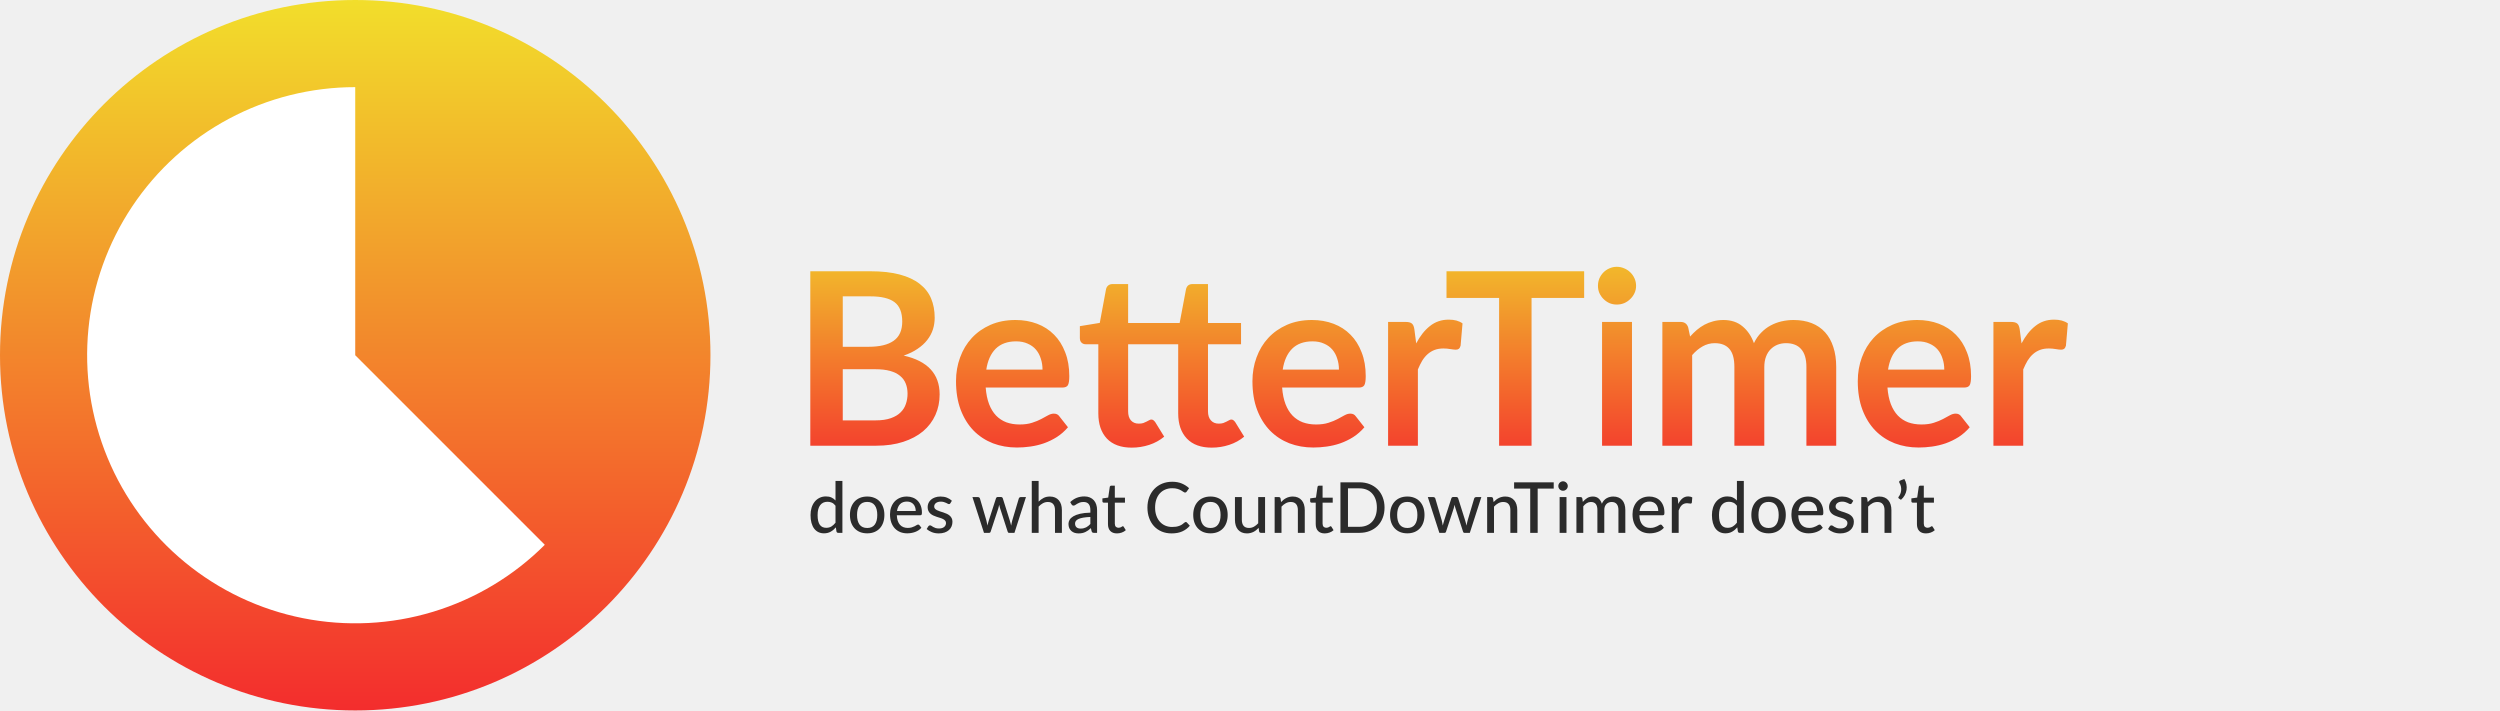
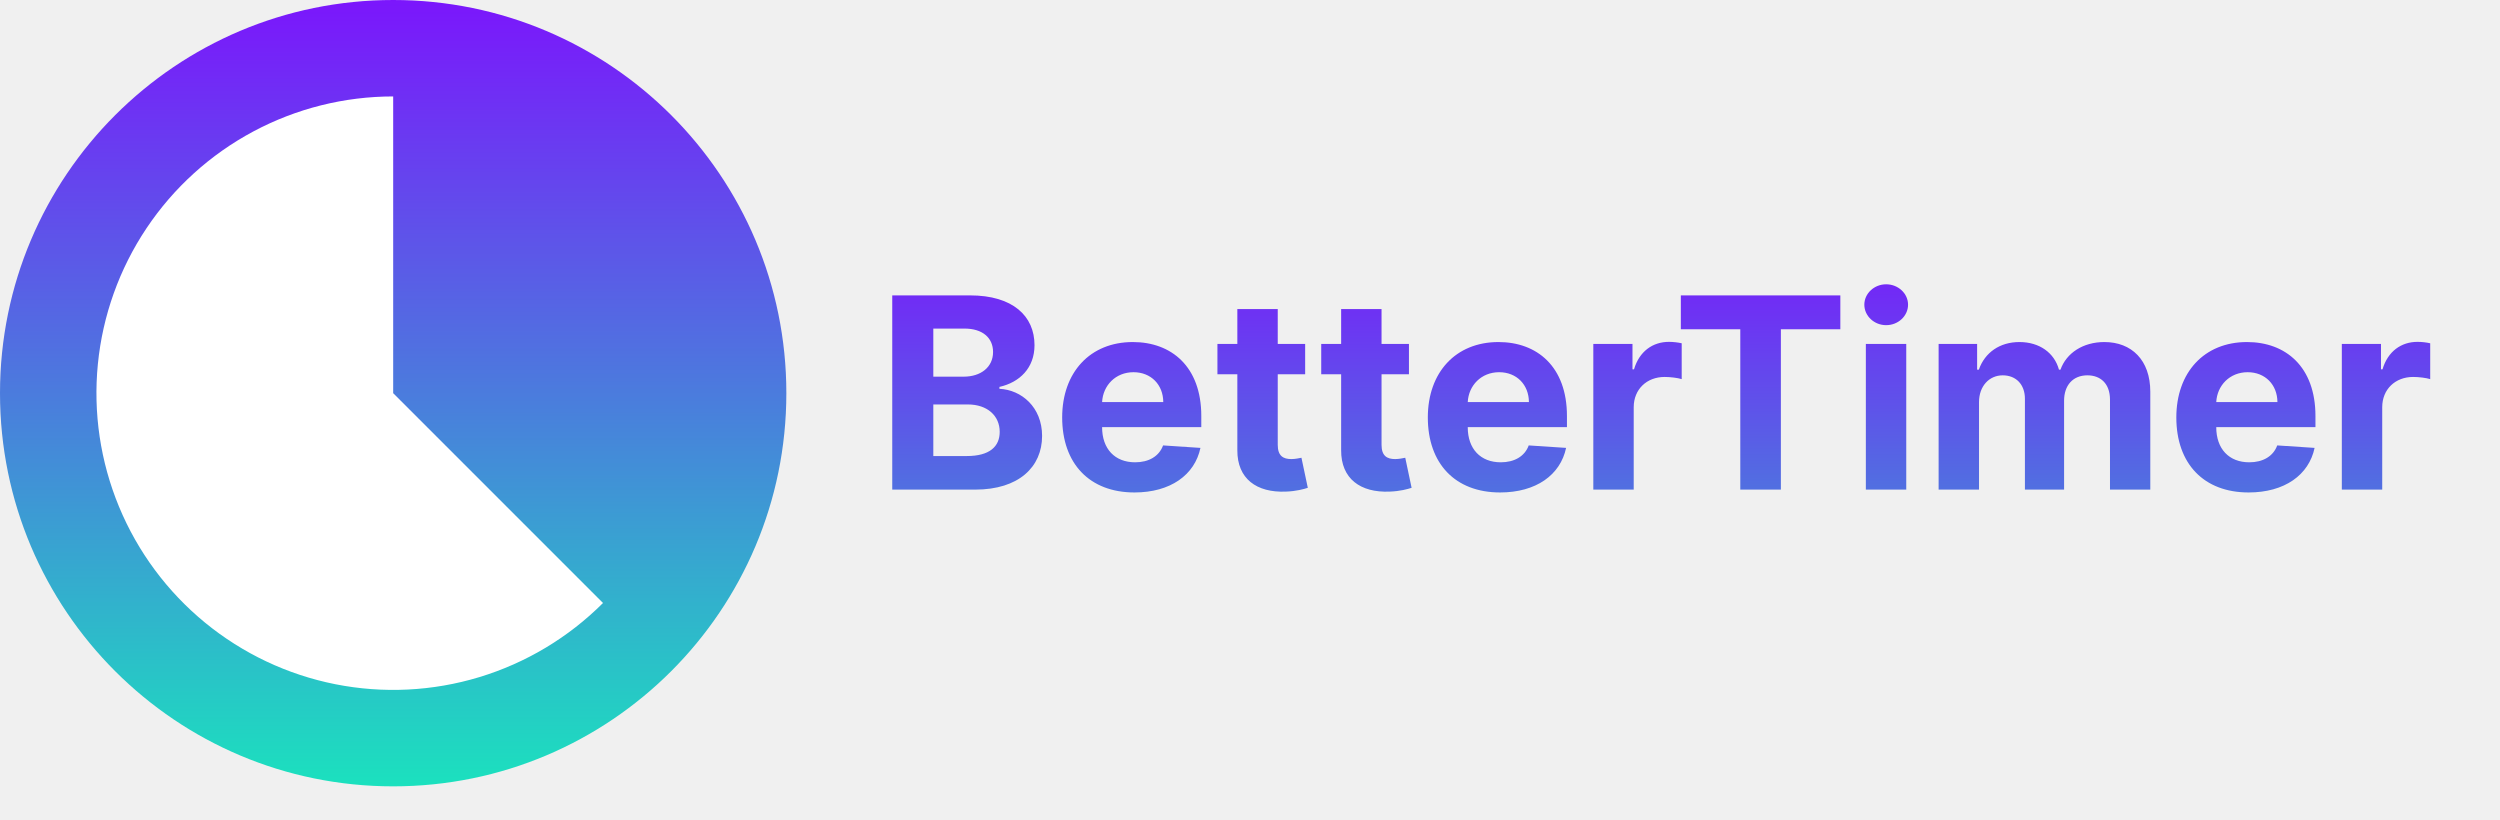
- <svg xmlns="http://www.w3.org/2000/svg" width="746" height="212" viewBox="0 0 746 212" fill="none">
-   <path d="M249.316 150.915C248.98 150.474 248.616 150.166 248.224 149.991C247.839 149.816 247.405 149.728 246.922 149.728C245.984 149.728 245.256 150.068 244.738 150.747C244.227 151.419 243.972 152.402 243.972 153.698C243.972 154.376 244.028 154.957 244.14 155.44C244.259 155.916 244.427 156.308 244.644 156.616C244.868 156.917 245.141 157.141 245.463 157.288C245.785 157.428 246.149 157.498 246.555 157.498C247.15 157.498 247.664 157.365 248.098 157.099C248.532 156.833 248.938 156.459 249.316 155.976V150.915ZM251.374 143.502V159H250.135C249.848 159 249.67 158.863 249.6 158.59L249.421 157.362C248.966 157.901 248.448 158.335 247.867 158.664C247.293 158.986 246.628 159.147 245.872 159.147C245.263 159.147 244.71 159.028 244.213 158.79C243.723 158.552 243.303 158.205 242.953 157.75C242.603 157.288 242.334 156.718 242.145 156.039C241.956 155.36 241.861 154.579 241.861 153.698C241.861 152.906 241.966 152.171 242.176 151.492C242.386 150.813 242.691 150.225 243.09 149.728C243.489 149.231 243.972 148.843 244.539 148.563C245.106 148.276 245.746 148.132 246.46 148.132C247.104 148.132 247.65 148.237 248.098 148.448C248.553 148.657 248.959 148.955 249.316 149.34V143.502H251.374ZM258.777 148.164C259.561 148.164 260.268 148.293 260.898 148.552C261.535 148.804 262.074 149.172 262.515 149.655C262.963 150.131 263.306 150.708 263.544 151.387C263.782 152.059 263.901 152.815 263.901 153.655C263.901 154.495 263.782 155.255 263.544 155.934C263.306 156.613 262.963 157.19 262.515 157.666C262.074 158.142 261.535 158.51 260.898 158.769C260.268 159.021 259.561 159.147 258.777 159.147C257.986 159.147 257.272 159.021 256.635 158.769C256.005 158.51 255.466 158.142 255.018 157.666C254.57 157.19 254.223 156.613 253.978 155.934C253.74 155.255 253.621 154.495 253.621 153.655C253.621 152.815 253.74 152.059 253.978 151.387C254.223 150.708 254.57 150.131 255.018 149.655C255.466 149.172 256.005 148.804 256.635 148.552C257.272 148.293 257.986 148.164 258.777 148.164ZM258.777 157.551C259.785 157.551 260.537 157.211 261.034 156.532C261.531 155.853 261.78 154.898 261.78 153.666C261.78 152.434 261.531 151.478 261.034 150.799C260.537 150.113 259.785 149.77 258.777 149.77C257.755 149.77 256.992 150.113 256.488 150.799C255.991 151.478 255.742 152.434 255.742 153.666C255.742 154.898 255.991 155.853 256.488 156.532C256.992 157.211 257.755 157.551 258.777 157.551ZM273.253 152.479C273.253 152.073 273.194 151.699 273.075 151.356C272.963 151.013 272.795 150.715 272.571 150.463C272.347 150.211 272.074 150.015 271.752 149.875C271.43 149.735 271.059 149.665 270.639 149.665C269.778 149.665 269.099 149.914 268.602 150.411C268.112 150.908 267.8 151.597 267.667 152.479H273.253ZM274.944 157.477C274.692 157.771 274.401 158.027 274.072 158.244C273.743 158.454 273.393 158.625 273.022 158.758C272.651 158.891 272.266 158.989 271.867 159.053C271.475 159.116 271.087 159.147 270.702 159.147C269.967 159.147 269.284 159.024 268.654 158.779C268.031 158.527 267.489 158.163 267.027 157.688C266.572 157.204 266.215 156.609 265.956 155.902C265.704 155.188 265.578 154.369 265.578 153.445C265.578 152.703 265.693 152.014 265.924 151.377C266.155 150.733 266.484 150.173 266.911 149.697C267.345 149.221 267.874 148.846 268.497 148.573C269.12 148.3 269.82 148.164 270.597 148.164C271.248 148.164 271.846 148.272 272.392 148.489C272.945 148.699 273.421 149.007 273.82 149.413C274.219 149.819 274.531 150.32 274.755 150.915C274.986 151.51 275.101 152.189 275.101 152.952C275.101 153.267 275.066 153.48 274.996 153.592C274.926 153.697 274.797 153.75 274.608 153.75H267.615C267.636 154.387 267.727 154.943 267.888 155.419C268.049 155.888 268.269 156.28 268.549 156.595C268.836 156.91 269.176 157.145 269.568 157.299C269.96 157.453 270.397 157.53 270.88 157.53C271.335 157.53 271.727 157.477 272.056 157.372C272.392 157.267 272.679 157.155 272.917 157.036C273.162 156.91 273.365 156.795 273.526 156.69C273.694 156.585 273.841 156.532 273.967 156.532C274.135 156.532 274.265 156.595 274.356 156.721L274.944 157.477ZM283.591 150.169C283.535 150.26 283.476 150.327 283.413 150.369C283.35 150.404 283.269 150.421 283.171 150.421C283.059 150.421 282.933 150.383 282.793 150.306C282.66 150.229 282.496 150.145 282.3 150.054C282.111 149.963 281.887 149.879 281.628 149.802C281.369 149.725 281.061 149.686 280.704 149.686C280.41 149.686 280.14 149.725 279.895 149.802C279.657 149.872 279.454 149.973 279.286 150.106C279.118 150.232 278.989 150.386 278.898 150.568C278.807 150.743 278.761 150.932 278.761 151.135C278.761 151.401 278.838 151.622 278.992 151.797C279.153 151.972 279.36 152.122 279.612 152.248C279.871 152.374 280.161 152.49 280.483 152.595C280.812 152.693 281.145 152.798 281.481 152.91C281.824 153.022 282.156 153.151 282.478 153.298C282.807 153.438 283.098 153.617 283.35 153.834C283.609 154.044 283.815 154.299 283.969 154.6C284.13 154.901 284.211 155.269 284.211 155.703C284.211 156.2 284.12 156.662 283.938 157.089C283.763 157.509 283.5 157.873 283.15 158.181C282.807 158.489 282.38 158.73 281.869 158.905C281.358 159.081 280.774 159.168 280.116 159.168C279.381 159.168 278.702 159.046 278.079 158.8C277.456 158.555 276.934 158.244 276.514 157.866L276.997 157.078C277.053 156.98 277.123 156.907 277.207 156.858C277.291 156.802 277.403 156.774 277.543 156.774C277.676 156.774 277.813 156.823 277.953 156.921C278.093 157.019 278.261 157.127 278.457 157.246C278.653 157.358 278.891 157.463 279.171 157.561C279.451 157.652 279.801 157.698 280.221 157.698C280.571 157.698 280.875 157.656 281.134 157.572C281.393 157.481 281.607 157.362 281.775 157.215C281.95 157.061 282.079 156.886 282.163 156.69C282.247 156.494 282.289 156.287 282.289 156.07C282.289 155.79 282.209 155.559 282.048 155.377C281.894 155.188 281.687 155.027 281.428 154.894C281.176 154.761 280.886 154.646 280.557 154.548C280.228 154.45 279.892 154.345 279.549 154.233C279.206 154.121 278.87 153.991 278.541 153.844C278.212 153.697 277.918 153.512 277.659 153.288C277.407 153.064 277.2 152.791 277.039 152.469C276.885 152.147 276.808 151.755 276.808 151.293C276.808 150.88 276.892 150.484 277.06 150.106C277.235 149.728 277.484 149.396 277.806 149.109C278.135 148.822 278.537 148.594 279.013 148.426C279.496 148.251 280.046 148.164 280.662 148.164C281.369 148.164 282.006 148.276 282.573 148.5C283.147 148.724 283.637 149.032 284.043 149.424L283.591 150.169ZM306.145 148.332L302.712 159H301.074C300.878 159 300.745 158.87 300.675 158.611L298.428 151.66C298.372 151.485 298.323 151.314 298.281 151.146C298.239 150.971 298.2 150.796 298.165 150.621C298.102 150.985 298.015 151.338 297.903 151.681L295.624 158.611C295.554 158.87 295.404 159 295.173 159H293.619L290.175 148.332H291.792C291.953 148.332 292.086 148.37 292.191 148.448C292.303 148.524 292.376 148.622 292.411 148.741L294.333 155.293C294.396 155.559 294.452 155.818 294.501 156.07C294.55 156.322 294.595 156.574 294.637 156.826C294.7 156.574 294.767 156.322 294.837 156.07C294.914 155.818 294.991 155.559 295.068 155.293L297.199 148.699C297.234 148.58 297.301 148.486 297.399 148.416C297.497 148.339 297.616 148.3 297.756 148.3H298.648C298.802 148.3 298.928 148.339 299.026 148.416C299.131 148.486 299.201 148.58 299.236 148.699L301.315 155.293C301.392 155.559 301.466 155.822 301.536 156.081C301.606 156.333 301.669 156.588 301.725 156.847C301.767 156.595 301.816 156.343 301.872 156.091C301.928 155.832 301.991 155.566 302.061 155.293L304.014 148.741C304.049 148.622 304.119 148.524 304.224 148.448C304.336 148.37 304.462 148.332 304.602 148.332H306.145ZM309.926 149.686C310.374 149.231 310.868 148.864 311.407 148.584C311.953 148.304 312.579 148.164 313.286 148.164C313.874 148.164 314.389 148.262 314.83 148.458C315.278 148.654 315.652 148.93 315.953 149.287C316.254 149.637 316.482 150.061 316.636 150.558C316.79 151.055 316.867 151.604 316.867 152.206V159H314.809V152.206C314.809 151.443 314.634 150.852 314.284 150.432C313.934 150.005 313.398 149.791 312.677 149.791C312.152 149.791 311.659 149.917 311.197 150.169C310.742 150.414 310.318 150.75 309.926 151.177V159H307.879V143.502H309.926V149.686ZM325.363 154.264C324.53 154.292 323.823 154.359 323.242 154.464C322.661 154.562 322.188 154.695 321.824 154.863C321.46 155.031 321.198 155.23 321.037 155.461C320.876 155.685 320.795 155.937 320.795 156.217C320.795 156.483 320.837 156.714 320.921 156.91C321.012 157.099 321.131 157.257 321.278 157.383C321.432 157.502 321.611 157.589 321.814 157.645C322.017 157.701 322.237 157.729 322.475 157.729C322.79 157.729 323.077 157.698 323.336 157.635C323.602 157.572 323.851 157.484 324.082 157.372C324.313 157.253 324.533 157.11 324.743 156.942C324.953 156.774 325.16 156.581 325.363 156.364V154.264ZM319.357 149.823C319.952 149.256 320.596 148.832 321.289 148.552C321.989 148.272 322.755 148.132 323.588 148.132C324.197 148.132 324.736 148.234 325.205 148.437C325.674 148.633 326.07 148.909 326.392 149.266C326.714 149.623 326.955 150.05 327.116 150.547C327.284 151.044 327.368 151.594 327.368 152.196V159H326.455C326.252 159 326.098 158.968 325.993 158.905C325.888 158.835 325.804 158.709 325.741 158.527L325.52 157.593C325.247 157.845 324.978 158.069 324.712 158.265C324.446 158.454 324.166 158.618 323.872 158.758C323.585 158.891 323.277 158.993 322.948 159.063C322.619 159.133 322.255 159.168 321.856 159.168C321.436 159.168 321.04 159.112 320.669 159C320.305 158.881 319.987 158.702 319.714 158.464C319.441 158.226 319.224 157.929 319.063 157.572C318.909 157.215 318.832 156.798 318.832 156.322C318.832 155.902 318.944 155.5 319.168 155.115C319.399 154.723 319.77 154.373 320.281 154.065C320.799 153.757 321.471 153.505 322.297 153.309C323.13 153.113 324.152 153.001 325.363 152.973V152.196C325.363 151.391 325.191 150.789 324.848 150.39C324.505 149.991 324.001 149.791 323.336 149.791C322.888 149.791 322.51 149.847 322.202 149.959C321.901 150.071 321.639 150.197 321.415 150.337C321.198 150.47 321.005 150.593 320.837 150.705C320.676 150.817 320.508 150.873 320.333 150.873C320.193 150.873 320.071 150.834 319.966 150.757C319.868 150.68 319.787 150.589 319.724 150.484L319.357 149.823ZM333.305 159.168C332.444 159.168 331.779 158.926 331.31 158.443C330.848 157.96 330.617 157.271 330.617 156.375V149.991H329.378C329.259 149.991 329.157 149.956 329.073 149.886C328.996 149.809 328.958 149.697 328.958 149.55V148.72L330.69 148.479L331.152 145.297C331.18 145.178 331.233 145.087 331.31 145.024C331.394 144.954 331.499 144.919 331.625 144.919H332.664V148.5H335.688V149.991H332.664V156.238C332.664 156.658 332.766 156.973 332.969 157.183C333.179 157.386 333.445 157.488 333.767 157.488C333.956 157.488 334.117 157.463 334.25 157.414C334.39 157.365 334.509 157.313 334.607 157.257C334.705 157.194 334.789 157.138 334.859 157.089C334.929 157.04 334.992 157.015 335.048 157.015C335.118 157.015 335.17 157.033 335.205 157.068C335.247 157.096 335.289 157.145 335.331 157.215L335.94 158.202C335.604 158.51 335.205 158.748 334.743 158.916C334.281 159.084 333.802 159.168 333.305 159.168ZM353.837 155.766C353.963 155.766 354.072 155.815 354.163 155.913L355.045 156.879C354.429 157.607 353.676 158.17 352.787 158.569C351.905 158.969 350.841 159.168 349.595 159.168C348.503 159.168 347.513 158.979 346.624 158.601C345.742 158.223 344.986 157.694 344.356 157.015C343.733 156.336 343.25 155.524 342.907 154.579C342.564 153.634 342.392 152.595 342.392 151.461C342.392 150.327 342.571 149.287 342.928 148.342C343.292 147.397 343.799 146.585 344.45 145.906C345.101 145.227 345.878 144.699 346.781 144.321C347.691 143.943 348.696 143.754 349.795 143.754C350.866 143.754 351.818 143.929 352.651 144.279C353.484 144.629 354.208 145.094 354.824 145.675L354.089 146.715C354.04 146.792 353.977 146.855 353.9 146.904C353.83 146.953 353.736 146.977 353.617 146.977C353.484 146.977 353.326 146.911 353.144 146.778C352.969 146.645 352.735 146.498 352.441 146.337C352.154 146.169 351.797 146.018 351.37 145.885C350.943 145.752 350.411 145.686 349.774 145.686C349.025 145.686 348.339 145.819 347.716 146.085C347.093 146.344 346.554 146.722 346.099 147.219C345.651 147.709 345.301 148.314 345.049 149.035C344.804 149.749 344.681 150.558 344.681 151.461C344.681 152.378 344.811 153.193 345.07 153.907C345.329 154.621 345.686 155.227 346.141 155.724C346.596 156.221 347.131 156.599 347.747 156.858C348.363 157.117 349.028 157.246 349.742 157.246C350.176 157.246 350.565 157.222 350.908 157.173C351.258 157.117 351.576 157.036 351.863 156.931C352.157 156.826 352.434 156.693 352.693 156.532C352.952 156.364 353.207 156.165 353.459 155.934C353.515 155.885 353.575 155.846 353.638 155.818C353.701 155.783 353.767 155.766 353.837 155.766ZM361.214 148.164C361.998 148.164 362.705 148.293 363.335 148.552C363.972 148.804 364.511 149.172 364.952 149.655C365.4 150.131 365.743 150.708 365.981 151.387C366.219 152.059 366.338 152.815 366.338 153.655C366.338 154.495 366.219 155.255 365.981 155.934C365.743 156.613 365.4 157.19 364.952 157.666C364.511 158.142 363.972 158.51 363.335 158.769C362.705 159.021 361.998 159.147 361.214 159.147C360.423 159.147 359.709 159.021 359.072 158.769C358.442 158.51 357.903 158.142 357.455 157.666C357.007 157.19 356.66 156.613 356.415 155.934C356.177 155.255 356.058 154.495 356.058 153.655C356.058 152.815 356.177 152.059 356.415 151.387C356.66 150.708 357.007 150.131 357.455 149.655C357.903 149.172 358.442 148.804 359.072 148.552C359.709 148.293 360.423 148.164 361.214 148.164ZM361.214 157.551C362.222 157.551 362.974 157.211 363.471 156.532C363.968 155.853 364.217 154.898 364.217 153.666C364.217 152.434 363.968 151.478 363.471 150.799C362.974 150.113 362.222 149.77 361.214 149.77C360.192 149.77 359.429 150.113 358.925 150.799C358.428 151.478 358.179 152.434 358.179 153.666C358.179 154.898 358.428 155.853 358.925 156.532C359.429 157.211 360.192 157.551 361.214 157.551ZM377.496 148.332V159H376.267C375.987 159 375.805 158.863 375.721 158.59L375.574 157.519C375.343 157.764 375.102 157.988 374.85 158.191C374.598 158.394 374.328 158.569 374.041 158.716C373.754 158.856 373.45 158.965 373.128 159.042C372.806 159.126 372.459 159.168 372.088 159.168C371.5 159.168 370.982 159.07 370.534 158.874C370.093 158.678 369.722 158.405 369.421 158.055C369.12 157.698 368.893 157.271 368.739 156.774C368.585 156.277 368.508 155.727 368.508 155.125V148.332H370.566V155.125C370.566 155.888 370.741 156.483 371.091 156.91C371.441 157.33 371.976 157.54 372.697 157.54C373.222 157.54 373.712 157.418 374.167 157.173C374.622 156.921 375.049 156.578 375.448 156.144V148.332H377.496ZM382.275 149.812C382.506 149.567 382.748 149.343 383 149.14C383.252 148.937 383.518 148.766 383.798 148.626C384.085 148.479 384.389 148.367 384.711 148.29C385.04 148.206 385.39 148.164 385.761 148.164C386.349 148.164 386.864 148.262 387.305 148.458C387.753 148.654 388.127 148.93 388.428 149.287C388.729 149.637 388.957 150.061 389.111 150.558C389.265 151.055 389.342 151.604 389.342 152.206V159H387.284V152.206C387.284 151.443 387.109 150.852 386.759 150.432C386.409 150.005 385.873 149.791 385.152 149.791C384.627 149.791 384.134 149.917 383.672 150.169C383.217 150.414 382.793 150.75 382.401 151.177V159H380.354V148.332H381.582C381.869 148.332 382.048 148.468 382.118 148.741L382.275 149.812ZM395.3 159.168C394.439 159.168 393.774 158.926 393.305 158.443C392.843 157.96 392.612 157.271 392.612 156.375V149.991H391.373C391.254 149.991 391.152 149.956 391.068 149.886C390.991 149.809 390.953 149.697 390.953 149.55V148.72L392.685 148.479L393.147 145.297C393.175 145.178 393.228 145.087 393.305 145.024C393.389 144.954 393.494 144.919 393.62 144.919H394.659V148.5H397.683V149.991H394.659V156.238C394.659 156.658 394.761 156.973 394.964 157.183C395.174 157.386 395.44 157.488 395.762 157.488C395.951 157.488 396.112 157.463 396.245 157.414C396.385 157.365 396.504 157.313 396.602 157.257C396.7 157.194 396.784 157.138 396.854 157.089C396.924 157.04 396.987 157.015 397.043 157.015C397.113 157.015 397.165 157.033 397.2 157.068C397.242 157.096 397.284 157.145 397.326 157.215L397.935 158.202C397.599 158.51 397.2 158.748 396.738 158.916C396.276 159.084 395.797 159.168 395.3 159.168ZM413.146 151.461C413.146 152.588 412.964 153.613 412.6 154.537C412.243 155.461 411.735 156.256 411.077 156.921C410.419 157.579 409.632 158.09 408.715 158.454C407.798 158.818 406.779 159 405.659 159H399.989V143.922H405.659C406.779 143.922 407.798 144.104 408.715 144.468C409.632 144.832 410.419 145.346 411.077 146.011C411.735 146.669 412.243 147.464 412.6 148.395C412.964 149.319 413.146 150.341 413.146 151.461ZM410.857 151.461C410.857 150.565 410.734 149.763 410.489 149.056C410.244 148.342 409.894 147.74 409.439 147.25C408.991 146.753 408.445 146.375 407.801 146.116C407.164 145.857 406.45 145.728 405.659 145.728H402.236V157.194H405.659C406.45 157.194 407.164 157.064 407.801 156.805C408.445 156.546 408.991 156.172 409.439 155.682C409.894 155.185 410.244 154.583 410.489 153.876C410.734 153.169 410.857 152.364 410.857 151.461ZM419.948 148.164C420.732 148.164 421.439 148.293 422.069 148.552C422.706 148.804 423.245 149.172 423.686 149.655C424.134 150.131 424.477 150.708 424.715 151.387C424.953 152.059 425.072 152.815 425.072 153.655C425.072 154.495 424.953 155.255 424.715 155.934C424.477 156.613 424.134 157.19 423.686 157.666C423.245 158.142 422.706 158.51 422.069 158.769C421.439 159.021 420.732 159.147 419.948 159.147C419.157 159.147 418.443 159.021 417.806 158.769C417.176 158.51 416.637 158.142 416.189 157.666C415.741 157.19 415.394 156.613 415.149 155.934C414.911 155.255 414.792 154.495 414.792 153.655C414.792 152.815 414.911 152.059 415.149 151.387C415.394 150.708 415.741 150.131 416.189 149.655C416.637 149.172 417.176 148.804 417.806 148.552C418.443 148.293 419.157 148.164 419.948 148.164ZM419.948 157.551C420.956 157.551 421.708 157.211 422.205 156.532C422.702 155.853 422.951 154.898 422.951 153.666C422.951 152.434 422.702 151.478 422.205 150.799C421.708 150.113 420.956 149.77 419.948 149.77C418.926 149.77 418.163 150.113 417.659 150.799C417.162 151.478 416.913 152.434 416.913 153.666C416.913 154.898 417.162 155.853 417.659 156.532C418.163 157.211 418.926 157.551 419.948 157.551ZM442.03 148.332L438.596 159H436.958C436.762 159 436.629 158.87 436.559 158.611L434.312 151.66C434.256 151.485 434.207 151.314 434.165 151.146C434.123 150.971 434.085 150.796 434.05 150.621C433.987 150.985 433.899 151.338 433.787 151.681L431.509 158.611C431.439 158.87 431.288 159 431.057 159H429.503L426.059 148.332H427.676C427.837 148.332 427.97 148.37 428.075 148.448C428.187 148.524 428.261 148.622 428.296 148.741L430.217 155.293C430.28 155.559 430.336 155.818 430.385 156.07C430.434 156.322 430.48 156.574 430.522 156.826C430.585 156.574 430.651 156.322 430.721 156.07C430.798 155.818 430.875 155.559 430.952 155.293L433.084 148.699C433.119 148.58 433.185 148.486 433.283 148.416C433.381 148.339 433.5 148.3 433.64 148.3H434.533C434.687 148.3 434.813 148.339 434.911 148.416C435.016 148.486 435.086 148.58 435.121 148.699L437.2 155.293C437.277 155.559 437.35 155.822 437.42 156.081C437.49 156.333 437.553 156.588 437.609 156.847C437.651 156.595 437.7 156.343 437.756 156.091C437.812 155.832 437.875 155.566 437.945 155.293L439.898 148.741C439.933 148.622 440.003 148.524 440.108 148.448C440.22 148.37 440.346 148.332 440.486 148.332H442.03ZM445.685 149.812C445.916 149.567 446.158 149.343 446.41 149.14C446.662 148.937 446.928 148.766 447.208 148.626C447.495 148.479 447.799 148.367 448.121 148.29C448.45 148.206 448.8 148.164 449.171 148.164C449.759 148.164 450.274 148.262 450.715 148.458C451.163 148.654 451.537 148.93 451.838 149.287C452.139 149.637 452.367 150.061 452.521 150.558C452.675 151.055 452.752 151.604 452.752 152.206V159H450.694V152.206C450.694 151.443 450.519 150.852 450.169 150.432C449.819 150.005 449.283 149.791 448.562 149.791C448.037 149.791 447.544 149.917 447.082 150.169C446.627 150.414 446.203 150.75 445.811 151.177V159H443.764V148.332H444.992C445.279 148.332 445.458 148.468 445.528 148.741L445.685 149.812ZM463.63 145.791H458.842V159H456.616V145.791H451.807V143.922H463.63V145.791ZM467.439 148.332V159H465.391V148.332H467.439ZM467.827 145.035C467.827 145.224 467.789 145.406 467.712 145.581C467.635 145.749 467.53 145.899 467.397 146.032C467.271 146.158 467.12 146.26 466.945 146.337C466.77 146.407 466.588 146.442 466.399 146.442C466.21 146.442 466.032 146.407 465.864 146.337C465.696 146.26 465.545 146.158 465.412 146.032C465.286 145.899 465.185 145.749 465.108 145.581C465.038 145.406 465.003 145.224 465.003 145.035C465.003 144.839 465.038 144.657 465.108 144.489C465.185 144.314 465.286 144.163 465.412 144.037C465.545 143.904 465.696 143.803 465.864 143.733C466.032 143.656 466.21 143.617 466.399 143.617C466.588 143.617 466.77 143.656 466.945 143.733C467.12 143.803 467.271 143.904 467.397 144.037C467.53 144.163 467.635 144.314 467.712 144.489C467.789 144.657 467.827 144.839 467.827 145.035ZM470.403 159V148.332H471.632C471.919 148.332 472.097 148.468 472.167 148.741L472.314 149.76C472.706 149.291 473.14 148.909 473.616 148.615C474.099 148.314 474.663 148.164 475.307 148.164C476.014 148.164 476.588 148.36 477.029 148.752C477.47 149.137 477.792 149.662 477.995 150.327C478.149 149.949 478.348 149.623 478.593 149.35C478.838 149.077 479.111 148.853 479.412 148.678C479.713 148.503 480.032 148.374 480.368 148.29C480.711 148.206 481.057 148.164 481.407 148.164C481.974 148.164 482.478 148.255 482.919 148.437C483.367 148.612 483.745 148.871 484.053 149.214C484.361 149.557 484.596 149.98 484.757 150.484C484.918 150.988 484.998 151.562 484.998 152.206V159H482.94V152.206C482.94 151.408 482.765 150.806 482.415 150.4C482.072 149.994 481.568 149.791 480.903 149.791C480.609 149.791 480.329 149.844 480.063 149.949C479.797 150.047 479.563 150.197 479.36 150.4C479.164 150.603 479.006 150.855 478.887 151.156C478.775 151.457 478.719 151.807 478.719 152.206V159H476.661V152.206C476.661 151.38 476.497 150.771 476.168 150.379C475.839 149.987 475.356 149.791 474.719 149.791C474.278 149.791 473.868 149.907 473.49 150.138C473.112 150.369 472.766 150.684 472.451 151.083V159H470.403ZM494.819 152.479C494.819 152.073 494.76 151.699 494.641 151.356C494.529 151.013 494.361 150.715 494.137 150.463C493.913 150.211 493.64 150.015 493.318 149.875C492.996 149.735 492.625 149.665 492.205 149.665C491.344 149.665 490.665 149.914 490.168 150.411C489.678 150.908 489.366 151.597 489.233 152.479H494.819ZM496.51 157.477C496.258 157.771 495.967 158.027 495.638 158.244C495.309 158.454 494.959 158.625 494.588 158.758C494.217 158.891 493.832 158.989 493.433 159.053C493.041 159.116 492.653 159.147 492.268 159.147C491.533 159.147 490.85 159.024 490.22 158.779C489.597 158.527 489.055 158.163 488.593 157.688C488.138 157.204 487.781 156.609 487.522 155.902C487.27 155.188 487.144 154.369 487.144 153.445C487.144 152.703 487.259 152.014 487.49 151.377C487.721 150.733 488.05 150.173 488.477 149.697C488.911 149.221 489.44 148.846 490.063 148.573C490.686 148.3 491.386 148.164 492.163 148.164C492.814 148.164 493.412 148.272 493.958 148.489C494.511 148.699 494.987 149.007 495.386 149.413C495.785 149.819 496.097 150.32 496.321 150.915C496.552 151.51 496.667 152.189 496.667 152.952C496.667 153.267 496.632 153.48 496.562 153.592C496.492 153.697 496.363 153.75 496.174 153.75H489.181C489.202 154.387 489.293 154.943 489.454 155.419C489.615 155.888 489.835 156.28 490.115 156.595C490.402 156.91 490.742 157.145 491.134 157.299C491.526 157.453 491.963 157.53 492.446 157.53C492.901 157.53 493.293 157.477 493.622 157.372C493.958 157.267 494.245 157.155 494.483 157.036C494.728 156.91 494.931 156.795 495.092 156.69C495.26 156.585 495.407 156.532 495.533 156.532C495.701 156.532 495.831 156.595 495.922 156.721L496.51 157.477ZM500.8 150.379C501.143 149.679 501.556 149.13 502.039 148.731C502.522 148.332 503.103 148.132 503.782 148.132C504.013 148.132 504.23 148.16 504.433 148.216C504.643 148.265 504.825 148.342 504.979 148.448L504.843 149.991C504.794 150.18 504.678 150.274 504.496 150.274C504.398 150.274 504.251 150.257 504.055 150.222C503.859 150.18 503.649 150.159 503.425 150.159C503.096 150.159 502.806 150.208 502.554 150.306C502.302 150.397 502.074 150.537 501.871 150.726C501.675 150.908 501.5 151.135 501.346 151.408C501.192 151.674 501.049 151.979 500.916 152.322V159H498.868V148.332H500.044C500.268 148.332 500.419 148.374 500.496 148.458C500.58 148.535 500.639 148.675 500.674 148.878L500.8 150.379ZM518.296 150.915C517.96 150.474 517.596 150.166 517.204 149.991C516.819 149.816 516.385 149.728 515.902 149.728C514.964 149.728 514.236 150.068 513.718 150.747C513.207 151.419 512.952 152.402 512.952 153.698C512.952 154.376 513.008 154.957 513.12 155.44C513.239 155.916 513.407 156.308 513.624 156.616C513.848 156.917 514.121 157.141 514.443 157.288C514.765 157.428 515.129 157.498 515.535 157.498C516.13 157.498 516.644 157.365 517.078 157.099C517.512 156.833 517.918 156.459 518.296 155.976V150.915ZM520.354 143.502V159H519.115C518.828 159 518.65 158.863 518.58 158.59L518.401 157.362C517.946 157.901 517.428 158.335 516.847 158.664C516.273 158.986 515.608 159.147 514.852 159.147C514.243 159.147 513.69 159.028 513.193 158.79C512.703 158.552 512.283 158.205 511.933 157.75C511.583 157.288 511.314 156.718 511.125 156.039C510.936 155.36 510.841 154.579 510.841 153.698C510.841 152.906 510.946 152.171 511.156 151.492C511.366 150.813 511.671 150.225 512.07 149.728C512.469 149.231 512.952 148.843 513.519 148.563C514.086 148.276 514.726 148.132 515.44 148.132C516.084 148.132 516.63 148.237 517.078 148.448C517.533 148.657 517.939 148.955 518.296 149.34V143.502H520.354ZM527.757 148.164C528.541 148.164 529.248 148.293 529.878 148.552C530.515 148.804 531.054 149.172 531.495 149.655C531.943 150.131 532.286 150.708 532.524 151.387C532.762 152.059 532.881 152.815 532.881 153.655C532.881 154.495 532.762 155.255 532.524 155.934C532.286 156.613 531.943 157.19 531.495 157.666C531.054 158.142 530.515 158.51 529.878 158.769C529.248 159.021 528.541 159.147 527.757 159.147C526.966 159.147 526.252 159.021 525.615 158.769C524.985 158.51 524.446 158.142 523.998 157.666C523.55 157.19 523.204 156.613 522.959 155.934C522.721 155.255 522.602 154.495 522.602 153.655C522.602 152.815 522.721 152.059 522.959 151.387C523.204 150.708 523.55 150.131 523.998 149.655C524.446 149.172 524.985 148.804 525.615 148.552C526.252 148.293 526.966 148.164 527.757 148.164ZM527.757 157.551C528.765 157.551 529.518 157.211 530.015 156.532C530.512 155.853 530.76 154.898 530.76 153.666C530.76 152.434 530.512 151.478 530.015 150.799C529.518 150.113 528.765 149.77 527.757 149.77C526.735 149.77 525.972 150.113 525.468 150.799C524.971 151.478 524.723 152.434 524.723 153.666C524.723 154.898 524.971 155.853 525.468 156.532C525.972 157.211 526.735 157.551 527.757 157.551ZM542.234 152.479C542.234 152.073 542.174 151.699 542.055 151.356C541.943 151.013 541.775 150.715 541.551 150.463C541.327 150.211 541.054 150.015 540.732 149.875C540.41 149.735 540.039 149.665 539.619 149.665C538.758 149.665 538.079 149.914 537.582 150.411C537.092 150.908 536.781 151.597 536.648 152.479H542.234ZM543.924 157.477C543.672 157.771 543.382 158.027 543.053 158.244C542.724 158.454 542.374 158.625 542.003 158.758C541.632 158.891 541.247 158.989 540.848 159.053C540.456 159.116 540.067 159.147 539.682 159.147C538.947 159.147 538.265 159.024 537.635 158.779C537.012 158.527 536.469 158.163 536.007 157.688C535.552 157.204 535.195 156.609 534.936 155.902C534.684 155.188 534.558 154.369 534.558 153.445C534.558 152.703 534.674 152.014 534.905 151.377C535.136 150.733 535.465 150.173 535.892 149.697C536.326 149.221 536.854 148.846 537.477 148.573C538.1 148.3 538.8 148.164 539.577 148.164C540.228 148.164 540.827 148.272 541.373 148.489C541.926 148.699 542.402 149.007 542.801 149.413C543.2 149.819 543.511 150.32 543.735 150.915C543.966 151.51 544.082 152.189 544.082 152.952C544.082 153.267 544.047 153.48 543.977 153.592C543.907 153.697 543.777 153.75 543.588 153.75H536.595C536.616 154.387 536.707 154.943 536.868 155.419C537.029 155.888 537.25 156.28 537.53 156.595C537.817 156.91 538.156 157.145 538.548 157.299C538.94 157.453 539.378 157.53 539.861 157.53C540.316 157.53 540.708 157.477 541.037 157.372C541.373 157.267 541.66 157.155 541.898 157.036C542.143 156.91 542.346 156.795 542.507 156.69C542.675 156.585 542.822 156.532 542.948 156.532C543.116 156.532 543.245 156.595 543.336 156.721L543.924 157.477ZM552.572 150.169C552.516 150.26 552.456 150.327 552.393 150.369C552.33 150.404 552.25 150.421 552.152 150.421C552.04 150.421 551.914 150.383 551.774 150.306C551.641 150.229 551.476 150.145 551.28 150.054C551.091 149.963 550.867 149.879 550.608 149.802C550.349 149.725 550.041 149.686 549.684 149.686C549.39 149.686 549.121 149.725 548.876 149.802C548.638 149.872 548.435 149.973 548.267 150.106C548.099 150.232 547.969 150.386 547.878 150.568C547.787 150.743 547.742 150.932 547.742 151.135C547.742 151.401 547.819 151.622 547.973 151.797C548.134 151.972 548.34 152.122 548.592 152.248C548.851 152.374 549.142 152.49 549.464 152.595C549.793 152.693 550.125 152.798 550.461 152.91C550.804 153.022 551.137 153.151 551.459 153.298C551.788 153.438 552.078 153.617 552.33 153.834C552.589 154.044 552.796 154.299 552.95 154.6C553.111 154.901 553.191 155.269 553.191 155.703C553.191 156.2 553.1 156.662 552.918 157.089C552.743 157.509 552.481 157.873 552.131 158.181C551.788 158.489 551.361 158.73 550.85 158.905C550.339 159.081 549.754 159.168 549.096 159.168C548.361 159.168 547.682 159.046 547.059 158.8C546.436 158.555 545.915 158.244 545.495 157.866L545.978 157.078C546.034 156.98 546.104 156.907 546.188 156.858C546.272 156.802 546.384 156.774 546.524 156.774C546.657 156.774 546.793 156.823 546.933 156.921C547.073 157.019 547.241 157.127 547.437 157.246C547.633 157.358 547.871 157.463 548.151 157.561C548.431 157.652 548.781 157.698 549.201 157.698C549.551 157.698 549.856 157.656 550.115 157.572C550.374 157.481 550.587 157.362 550.755 157.215C550.93 157.061 551.06 156.886 551.144 156.69C551.228 156.494 551.27 156.287 551.27 156.07C551.27 155.79 551.189 155.559 551.028 155.377C550.874 155.188 550.668 155.027 550.409 154.894C550.157 154.761 549.866 154.646 549.537 154.548C549.208 154.45 548.872 154.345 548.529 154.233C548.186 154.121 547.85 153.991 547.521 153.844C547.192 153.697 546.898 153.512 546.639 153.288C546.387 153.064 546.181 152.791 546.02 152.469C545.866 152.147 545.789 151.755 545.789 151.293C545.789 150.88 545.873 150.484 546.041 150.106C546.216 149.728 546.464 149.396 546.786 149.109C547.115 148.822 547.518 148.594 547.994 148.426C548.477 148.251 549.026 148.164 549.642 148.164C550.349 148.164 550.986 148.276 551.553 148.5C552.127 148.724 552.617 149.032 553.023 149.424L552.572 150.169ZM557.33 149.812C557.561 149.567 557.802 149.343 558.054 149.14C558.306 148.937 558.572 148.766 558.852 148.626C559.139 148.479 559.444 148.367 559.766 148.29C560.095 148.206 560.445 148.164 560.816 148.164C561.404 148.164 561.918 148.262 562.359 148.458C562.807 148.654 563.182 148.93 563.483 149.287C563.784 149.637 564.011 150.061 564.165 150.558C564.319 151.055 564.396 151.604 564.396 152.206V159H562.338V152.206C562.338 151.443 562.163 150.852 561.813 150.432C561.463 150.005 560.928 149.791 560.207 149.791C559.682 149.791 559.188 149.917 558.726 150.169C558.271 150.414 557.848 150.75 557.456 151.177V159H555.408V148.332H556.637C556.924 148.332 557.102 148.468 557.172 148.741L557.33 149.812ZM568.248 142.914C568.556 143.425 568.763 143.964 568.868 144.531C568.98 145.091 568.994 145.647 568.91 146.2C568.826 146.746 568.644 147.275 568.364 147.786C568.084 148.29 567.713 148.741 567.251 149.14L566.621 148.741C566.502 148.664 566.449 148.573 566.463 148.468C566.477 148.356 566.516 148.269 566.579 148.206C566.754 147.996 566.904 147.737 567.03 147.429C567.163 147.114 567.251 146.774 567.293 146.41C567.335 146.039 567.321 145.658 567.251 145.266C567.181 144.874 567.034 144.489 566.81 144.111C566.712 143.95 566.684 143.806 566.726 143.68C566.768 143.554 566.859 143.463 566.999 143.407L568.248 142.914ZM574.702 159.168C573.841 159.168 573.176 158.926 572.707 158.443C572.245 157.96 572.014 157.271 572.014 156.375V149.991H570.775C570.656 149.991 570.555 149.956 570.471 149.886C570.394 149.809 570.355 149.697 570.355 149.55V148.72L572.088 148.479L572.55 145.297C572.578 145.178 572.63 145.087 572.707 145.024C572.791 144.954 572.896 144.919 573.022 144.919H574.062V148.5H577.086V149.991H574.062V156.238C574.062 156.658 574.163 156.973 574.366 157.183C574.576 157.386 574.842 157.488 575.164 157.488C575.353 157.488 575.514 157.463 575.647 157.414C575.787 157.365 575.906 157.313 576.004 157.257C576.102 157.194 576.186 157.138 576.256 157.089C576.326 157.04 576.389 157.015 576.445 157.015C576.515 157.015 576.568 157.033 576.603 157.068C576.645 157.096 576.687 157.145 576.729 157.215L577.338 158.202C577.002 158.51 576.603 158.748 576.141 158.916C575.679 159.084 575.199 159.168 574.702 159.168Z" fill="#2B2B2B" />
-   <path d="M261.272 125.44C263.072 125.44 264.584 125.224 265.808 124.792C267.032 124.36 268.004 123.784 268.724 123.064C269.468 122.344 269.996 121.504 270.308 120.544C270.644 119.584 270.812 118.564 270.812 117.484C270.812 116.356 270.632 115.348 270.272 114.46C269.912 113.548 269.348 112.78 268.58 112.156C267.812 111.508 266.816 111.016 265.592 110.68C264.392 110.344 262.94 110.176 261.236 110.176H251.48V125.44H261.272ZM251.48 88.432V103.48H259.184C262.496 103.48 264.992 102.88 266.672 101.68C268.376 100.48 269.228 98.572 269.228 95.956C269.228 93.244 268.46 91.312 266.924 90.16C265.388 89.008 262.988 88.432 259.724 88.432H251.48ZM259.724 80.944C263.132 80.944 266.048 81.268 268.472 81.916C270.896 82.564 272.876 83.488 274.412 84.688C275.972 85.888 277.112 87.34 277.832 89.044C278.552 90.748 278.912 92.668 278.912 94.804C278.912 96.028 278.732 97.204 278.372 98.332C278.012 99.436 277.448 100.48 276.68 101.464C275.936 102.424 274.976 103.3 273.8 104.092C272.648 104.884 271.268 105.556 269.66 106.108C276.812 107.716 280.388 111.58 280.388 117.7C280.388 119.908 279.968 121.948 279.128 123.82C278.288 125.692 277.064 127.312 275.456 128.68C273.848 130.024 271.868 131.08 269.516 131.848C267.164 132.616 264.476 133 261.452 133H241.796V80.944H259.724ZM311.086 110.284C311.086 109.132 310.918 108.052 310.582 107.044C310.27 106.012 309.79 105.112 309.142 104.344C308.494 103.576 307.666 102.976 306.658 102.544C305.674 102.088 304.522 101.86 303.202 101.86C300.634 101.86 298.606 102.592 297.118 104.056C295.654 105.52 294.718 107.596 294.31 110.284H311.086ZM294.13 115.648C294.274 117.544 294.61 119.188 295.138 120.58C295.666 121.948 296.362 123.088 297.226 124C298.09 124.888 299.11 125.56 300.286 126.016C301.486 126.448 302.806 126.664 304.246 126.664C305.686 126.664 306.922 126.496 307.954 126.16C309.01 125.824 309.922 125.452 310.69 125.044C311.482 124.636 312.166 124.264 312.742 123.928C313.342 123.592 313.918 123.424 314.47 123.424C315.214 123.424 315.766 123.7 316.126 124.252L318.682 127.492C317.698 128.644 316.594 129.616 315.37 130.408C314.146 131.176 312.862 131.8 311.518 132.28C310.198 132.736 308.842 133.06 307.45 133.252C306.082 133.444 304.75 133.54 303.454 133.54C300.886 133.54 298.498 133.12 296.29 132.28C294.082 131.416 292.162 130.156 290.53 128.5C288.898 126.82 287.614 124.756 286.678 122.308C285.742 119.836 285.274 116.98 285.274 113.74C285.274 111.22 285.682 108.856 286.498 106.648C287.314 104.416 288.478 102.484 289.99 100.852C291.526 99.196 293.386 97.888 295.57 96.928C297.778 95.968 300.262 95.488 303.022 95.488C305.35 95.488 307.498 95.86 309.466 96.604C311.434 97.348 313.126 98.44 314.542 99.88C315.958 101.296 317.062 103.048 317.854 105.136C318.67 107.2 319.078 109.564 319.078 112.228C319.078 113.572 318.934 114.484 318.646 114.964C318.358 115.42 317.806 115.648 316.99 115.648H294.13ZM337.712 133.576C334.496 133.576 332.024 132.676 330.296 130.876C328.592 129.052 327.74 126.544 327.74 123.352V102.724H323.96C323.48 102.724 323.072 102.568 322.736 102.256C322.4 101.944 322.232 101.476 322.232 100.852V97.324L328.172 96.352L330.044 86.272C330.164 85.792 330.392 85.42 330.728 85.156C331.064 84.892 331.496 84.76 332.024 84.76H336.632V96.388H352.004L353.912 86.272C354.032 85.792 354.248 85.42 354.56 85.156C354.896 84.892 355.34 84.76 355.892 84.76H360.464V96.388H370.328V102.724H360.464V122.74C360.464 123.892 360.752 124.792 361.328 125.44C361.904 126.088 362.684 126.412 363.668 126.412C364.196 126.412 364.652 126.352 365.036 126.232C365.42 126.088 365.744 125.944 366.008 125.8C366.296 125.656 366.548 125.524 366.764 125.404C366.98 125.26 367.196 125.188 367.412 125.188C367.676 125.188 367.892 125.26 368.06 125.404C368.228 125.524 368.408 125.716 368.6 125.98L371.264 130.3C369.968 131.38 368.48 132.196 366.8 132.748C365.12 133.3 363.38 133.576 361.58 133.576C358.364 133.576 355.892 132.676 354.164 130.876C352.436 129.052 351.572 126.544 351.572 123.352V102.724H336.632V122.74C336.632 123.892 336.908 124.792 337.46 125.44C338.036 126.088 338.816 126.412 339.8 126.412C340.352 126.412 340.808 126.352 341.168 126.232C341.552 126.088 341.876 125.944 342.14 125.8C342.428 125.656 342.68 125.524 342.896 125.404C343.112 125.26 343.328 125.188 343.544 125.188C343.808 125.188 344.024 125.26 344.192 125.404C344.36 125.524 344.54 125.716 344.732 125.98L347.396 130.3C346.1 131.38 344.612 132.196 342.932 132.748C341.252 133.3 339.512 133.576 337.712 133.576ZM399.54 110.284C399.54 109.132 399.372 108.052 399.036 107.044C398.724 106.012 398.244 105.112 397.596 104.344C396.948 103.576 396.12 102.976 395.112 102.544C394.128 102.088 392.976 101.86 391.656 101.86C389.088 101.86 387.06 102.592 385.572 104.056C384.108 105.52 383.172 107.596 382.764 110.284H399.54ZM382.584 115.648C382.728 117.544 383.064 119.188 383.592 120.58C384.12 121.948 384.816 123.088 385.68 124C386.544 124.888 387.564 125.56 388.74 126.016C389.94 126.448 391.26 126.664 392.7 126.664C394.14 126.664 395.376 126.496 396.408 126.16C397.464 125.824 398.376 125.452 399.144 125.044C399.936 124.636 400.62 124.264 401.196 123.928C401.796 123.592 402.372 123.424 402.924 123.424C403.668 123.424 404.22 123.7 404.58 124.252L407.136 127.492C406.152 128.644 405.048 129.616 403.824 130.408C402.6 131.176 401.316 131.8 399.972 132.28C398.652 132.736 397.296 133.06 395.904 133.252C394.536 133.444 393.204 133.54 391.908 133.54C389.34 133.54 386.952 133.12 384.744 132.28C382.536 131.416 380.616 130.156 378.984 128.5C377.352 126.82 376.068 124.756 375.132 122.308C374.196 119.836 373.728 116.98 373.728 113.74C373.728 111.22 374.136 108.856 374.952 106.648C375.768 104.416 376.932 102.484 378.444 100.852C379.98 99.196 381.84 97.888 384.024 96.928C386.232 95.968 388.716 95.488 391.476 95.488C393.804 95.488 395.952 95.86 397.92 96.604C399.888 97.348 401.58 98.44 402.996 99.88C404.412 101.296 405.516 103.048 406.308 105.136C407.124 107.2 407.532 109.564 407.532 112.228C407.532 113.572 407.388 114.484 407.1 114.964C406.812 115.42 406.26 115.648 405.444 115.648H382.584ZM422.593 102.472C423.745 100.264 425.113 98.536 426.697 97.288C428.281 96.016 430.153 95.38 432.312 95.38C434.017 95.38 435.385 95.752 436.417 96.496L435.841 103.156C435.721 103.588 435.541 103.9 435.301 104.092C435.085 104.26 434.785 104.344 434.401 104.344C434.041 104.344 433.501 104.284 432.781 104.164C432.085 104.044 431.401 103.984 430.729 103.984C429.745 103.984 428.869 104.128 428.101 104.416C427.333 104.704 426.637 105.124 426.013 105.676C425.413 106.204 424.873 106.852 424.393 107.62C423.937 108.388 423.505 109.264 423.097 110.248V133H414.205V96.064H419.425C420.337 96.064 420.973 96.232 421.333 96.568C421.693 96.88 421.933 97.456 422.053 98.296L422.593 102.472ZM472.711 88.9H457.015V133H447.331V88.9H431.635V80.944H472.711V88.9ZM486.983 96.064V133H478.055V96.064H486.983ZM488.207 85.3C488.207 86.068 488.051 86.788 487.739 87.46C487.427 88.132 487.007 88.72 486.479 89.224C485.975 89.728 485.375 90.136 484.679 90.448C483.983 90.736 483.239 90.88 482.447 90.88C481.679 90.88 480.947 90.736 480.251 90.448C479.579 90.136 478.991 89.728 478.487 89.224C477.983 88.72 477.575 88.132 477.263 87.46C476.975 86.788 476.831 86.068 476.831 85.3C476.831 84.508 476.975 83.764 477.263 83.068C477.575 82.372 477.983 81.772 478.487 81.268C478.991 80.764 479.579 80.368 480.251 80.08C480.947 79.768 481.679 79.612 482.447 79.612C483.239 79.612 483.983 79.768 484.679 80.08C485.375 80.368 485.975 80.764 486.479 81.268C487.007 81.772 487.427 82.372 487.739 83.068C488.051 83.764 488.207 84.508 488.207 85.3ZM496.048 133V96.064H501.484C502.636 96.064 503.392 96.604 503.752 97.684L504.328 100.42C504.976 99.7 505.648 99.04 506.344 98.44C507.064 97.84 507.82 97.324 508.612 96.892C509.428 96.46 510.292 96.124 511.204 95.884C512.14 95.62 513.16 95.488 514.264 95.488C516.592 95.488 518.5 96.124 519.988 97.396C521.5 98.644 522.628 100.312 523.372 102.4C523.948 101.176 524.668 100.132 525.532 99.268C526.396 98.38 527.344 97.66 528.376 97.108C529.408 96.556 530.5 96.148 531.652 95.884C532.828 95.62 534.004 95.488 535.18 95.488C537.22 95.488 539.032 95.8 540.616 96.424C542.2 97.048 543.532 97.96 544.612 99.16C545.692 100.36 546.508 101.824 547.06 103.552C547.636 105.28 547.924 107.26 547.924 109.492V133H539.032V109.492C539.032 107.14 538.516 105.376 537.484 104.2C536.452 103 534.94 102.4 532.948 102.4C532.036 102.4 531.184 102.556 530.392 102.868C529.624 103.18 528.94 103.636 528.34 104.236C527.764 104.812 527.308 105.544 526.972 106.432C526.636 107.32 526.468 108.34 526.468 109.492V133H517.54V109.492C517.54 107.02 517.036 105.22 516.028 104.092C515.044 102.964 513.592 102.4 511.672 102.4C510.376 102.4 509.164 102.724 508.036 103.372C506.932 103.996 505.9 104.86 504.94 105.964V133H496.048ZM580.172 110.284C580.172 109.132 580.004 108.052 579.668 107.044C579.356 106.012 578.876 105.112 578.228 104.344C577.58 103.576 576.752 102.976 575.744 102.544C574.76 102.088 573.608 101.86 572.288 101.86C569.72 101.86 567.692 102.592 566.204 104.056C564.74 105.52 563.804 107.596 563.396 110.284H580.172ZM563.216 115.648C563.36 117.544 563.696 119.188 564.224 120.58C564.752 121.948 565.448 123.088 566.312 124C567.176 124.888 568.196 125.56 569.372 126.016C570.572 126.448 571.892 126.664 573.332 126.664C574.772 126.664 576.008 126.496 577.04 126.16C578.096 125.824 579.008 125.452 579.776 125.044C580.568 124.636 581.252 124.264 581.828 123.928C582.428 123.592 583.004 123.424 583.556 123.424C584.3 123.424 584.852 123.7 585.212 124.252L587.768 127.492C586.784 128.644 585.68 129.616 584.456 130.408C583.232 131.176 581.948 131.8 580.604 132.28C579.284 132.736 577.928 133.06 576.536 133.252C575.168 133.444 573.836 133.54 572.54 133.54C569.972 133.54 567.584 133.12 565.376 132.28C563.168 131.416 561.248 130.156 559.616 128.5C557.984 126.82 556.7 124.756 555.764 122.308C554.828 119.836 554.36 116.98 554.36 113.74C554.36 111.22 554.768 108.856 555.584 106.648C556.4 104.416 557.564 102.484 559.076 100.852C560.612 99.196 562.472 97.888 564.656 96.928C566.864 95.968 569.348 95.488 572.108 95.488C574.436 95.488 576.584 95.86 578.552 96.604C580.52 97.348 582.212 98.44 583.628 99.88C585.044 101.296 586.148 103.048 586.94 105.136C587.756 107.2 588.164 109.564 588.164 112.228C588.164 113.572 588.02 114.484 587.732 114.964C587.444 115.42 586.892 115.648 586.076 115.648H563.216ZM603.225 102.472C604.377 100.264 605.745 98.536 607.329 97.288C608.913 96.016 610.785 95.38 612.945 95.38C614.649 95.38 616.017 95.752 617.049 96.496L616.473 103.156C616.353 103.588 616.173 103.9 615.933 104.092C615.717 104.26 615.417 104.344 615.033 104.344C614.673 104.344 614.133 104.284 613.413 104.164C612.717 104.044 612.033 103.984 611.361 103.984C610.377 103.984 609.501 104.128 608.733 104.416C607.965 104.704 607.269 105.124 606.645 105.676C606.045 106.204 605.505 106.852 605.025 107.62C604.569 108.388 604.137 109.264 603.729 110.248V133H594.837V96.064H600.057C600.969 96.064 601.605 96.232 601.965 96.568C602.325 96.88 602.565 97.456 602.685 98.296L603.225 102.472Z" fill="url(#paint0_linear)" />
+ <svg xmlns="http://www.w3.org/2000/svg" width="674" height="221" viewBox="0 0 674 221" fill="none">
+   <path d="M240.551 132H262.923C274.685 132 280.949 125.864 280.949 117.528C280.949 109.781 275.401 105.102 269.443 104.821V104.31C274.889 103.082 278.903 99.222 278.903 93.06C278.903 85.21 273.074 79.636 261.517 79.636H240.551V132ZM251.622 122.949V109.04H260.903C266.222 109.04 269.52 112.108 269.52 116.429C269.52 120.366 266.835 122.949 260.648 122.949H251.622ZM251.622 101.548V88.585H260.034C264.943 88.585 267.73 91.117 267.73 94.901C267.73 99.043 264.355 101.548 259.83 101.548H251.622ZM305.846 132.767C315.562 132.767 322.107 128.037 323.641 120.75L313.567 120.085C312.468 123.077 309.656 124.636 306.025 124.636C300.579 124.636 297.127 121.031 297.127 115.176V115.151H323.871V112.159C323.871 98.812 315.792 92.216 305.411 92.216C293.854 92.216 286.363 100.423 286.363 112.543C286.363 124.994 293.752 132.767 305.846 132.767ZM297.127 108.401C297.357 103.926 300.758 100.347 305.59 100.347C310.32 100.347 313.593 103.722 313.619 108.401H297.127ZM351.869 92.727H344.479V83.318H333.587V92.727H328.218V100.909H333.587V121.364C333.536 129.06 338.778 132.869 346.678 132.537C349.491 132.435 351.485 131.872 352.585 131.514L350.871 123.409C350.335 123.511 349.184 123.767 348.161 123.767C345.988 123.767 344.479 122.949 344.479 119.932V100.909H351.869V92.727ZM379.853 92.727H372.464V83.318H361.572V92.727H356.202V100.909H361.572V121.364C361.521 129.06 366.762 132.869 374.663 132.537C377.475 132.435 379.469 131.872 380.569 131.514L378.856 123.409C378.319 123.511 377.168 123.767 376.146 123.767C373.972 123.767 372.464 122.949 372.464 119.932V100.909H379.853V92.727ZM404.424 132.767C414.14 132.767 420.685 128.037 422.219 120.75L412.146 120.085C411.046 123.077 408.234 124.636 404.603 124.636C399.157 124.636 395.705 121.031 395.705 115.176V115.151H422.45V112.159C422.45 98.812 414.37 92.216 403.989 92.216C392.433 92.216 384.941 100.423 384.941 112.543C384.941 124.994 392.33 132.767 404.424 132.767ZM395.705 108.401C395.935 103.926 399.336 100.347 404.168 100.347C408.898 100.347 412.171 103.722 412.197 108.401H395.705ZM429.558 132H440.45V109.781C440.45 104.949 443.978 101.625 448.785 101.625C450.293 101.625 452.364 101.881 453.387 102.213V92.548C452.415 92.318 451.06 92.165 449.961 92.165C445.563 92.165 441.958 94.722 440.526 99.579H440.117V92.727H429.558V132ZM453.151 88.764H469.182V132H480.125V88.764H496.156V79.636H453.151V88.764ZM503.034 132H513.926V92.727H503.034V132ZM508.506 87.665C511.753 87.665 514.412 85.185 514.412 82.142C514.412 79.125 511.753 76.645 508.506 76.645C505.284 76.645 502.625 79.125 502.625 82.142C502.625 85.185 505.284 87.665 508.506 87.665ZM522.651 132H533.543V108.426C533.543 104.08 536.305 101.19 539.935 101.19C543.515 101.19 545.918 103.645 545.918 107.506V132H556.478V108.017C556.478 103.952 558.805 101.19 562.768 101.19C566.245 101.19 568.853 103.364 568.853 107.736V132H579.719V105.588C579.719 97.074 574.657 92.216 567.344 92.216C561.592 92.216 557.117 95.156 555.506 99.656H555.097C553.844 95.105 549.83 92.216 544.435 92.216C539.143 92.216 535.129 95.028 533.492 99.656H533.032V92.727H522.651V132ZM606.221 132.767C615.937 132.767 622.482 128.037 624.016 120.75L613.942 120.085C612.843 123.077 610.031 124.636 606.4 124.636C600.954 124.636 597.502 121.031 597.502 115.176V115.151H624.246V112.159C624.246 98.812 616.167 92.216 605.786 92.216C594.229 92.216 586.738 100.423 586.738 112.543C586.738 124.994 594.127 132.767 606.221 132.767ZM597.502 108.401C597.732 103.926 601.133 100.347 605.965 100.347C610.695 100.347 613.968 103.722 613.994 108.401H597.502ZM631.354 132H642.246V109.781C642.246 104.949 645.775 101.625 650.582 101.625C652.09 101.625 654.161 101.881 655.184 102.213V92.548C654.212 92.318 652.857 92.165 651.758 92.165C647.36 92.165 643.755 94.722 642.323 99.579H641.914V92.727H631.354V132Z" fill="url(#paint0_linear)" />
  <path d="M212 106C212 164.542 164.542 212 106 212C47.458 212 0 164.542 0 106C0 47.458 47.458 0 106 0C164.542 0 212 47.458 212 106Z" fill="url(#paint1_linear)" />
-   <path d="M106 26C92.844 26 79.891 29.245 68.288 35.446C56.686 41.648 46.792 50.615 39.482 61.554C32.173 72.493 27.675 85.066 26.385 98.159C25.096 111.251 27.055 124.46 32.09 136.615C37.124 148.769 45.079 159.495 55.248 167.841C65.418 176.187 77.49 181.896 90.393 184.463C103.296 187.029 116.633 186.374 129.223 182.555C141.812 178.736 153.266 171.871 162.569 162.569L106 106V26Z" fill="white" />
+   <path d="M106 26C92.844 26 79.891 29.245 68.288 35.446C56.686 41.648 46.792 50.615 39.482 61.554C32.173 72.493 27.675 85.066 26.385 98.159C25.096 111.251 27.055 124.46 32.09 136.615C37.124 148.769 45.079 159.495 55.248 167.841C65.418 176.187 77.49 181.896 90.393 184.463C103.296 187.029 116.633 186.374 129.223 182.555C141.812 178.736 153.266 171.871 162.569 162.569L106 106L106 26Z" fill="white" />
  <defs>
-     <linearGradient id="paint0_linear" x1="455" y1="62" x2="455" y2="143" gradientUnits="userSpaceOnUse">
-       <stop stop-color="#F2DE2B" />
-       <stop offset="1" stop-color="#F32D2D" />
+     <linearGradient id="paint0_linear" x1="455" y1="62" x2="455" y2="221" gradientUnits="userSpaceOnUse">
+       <stop stop-color="#7B16FC" />
+       <stop offset="1" stop-color="#1BE1BE" />
    </linearGradient>
    <linearGradient id="paint1_linear" x1="106" y1="0" x2="106" y2="212" gradientUnits="userSpaceOnUse">
-       <stop stop-color="#F2DE2B" />
-       <stop offset="1" stop-color="#F32D2D" />
+       <stop stop-color="#7B16FC" />
+       <stop offset="1" stop-color="#1BE1BE" />
    </linearGradient>
  </defs>
</svg>
